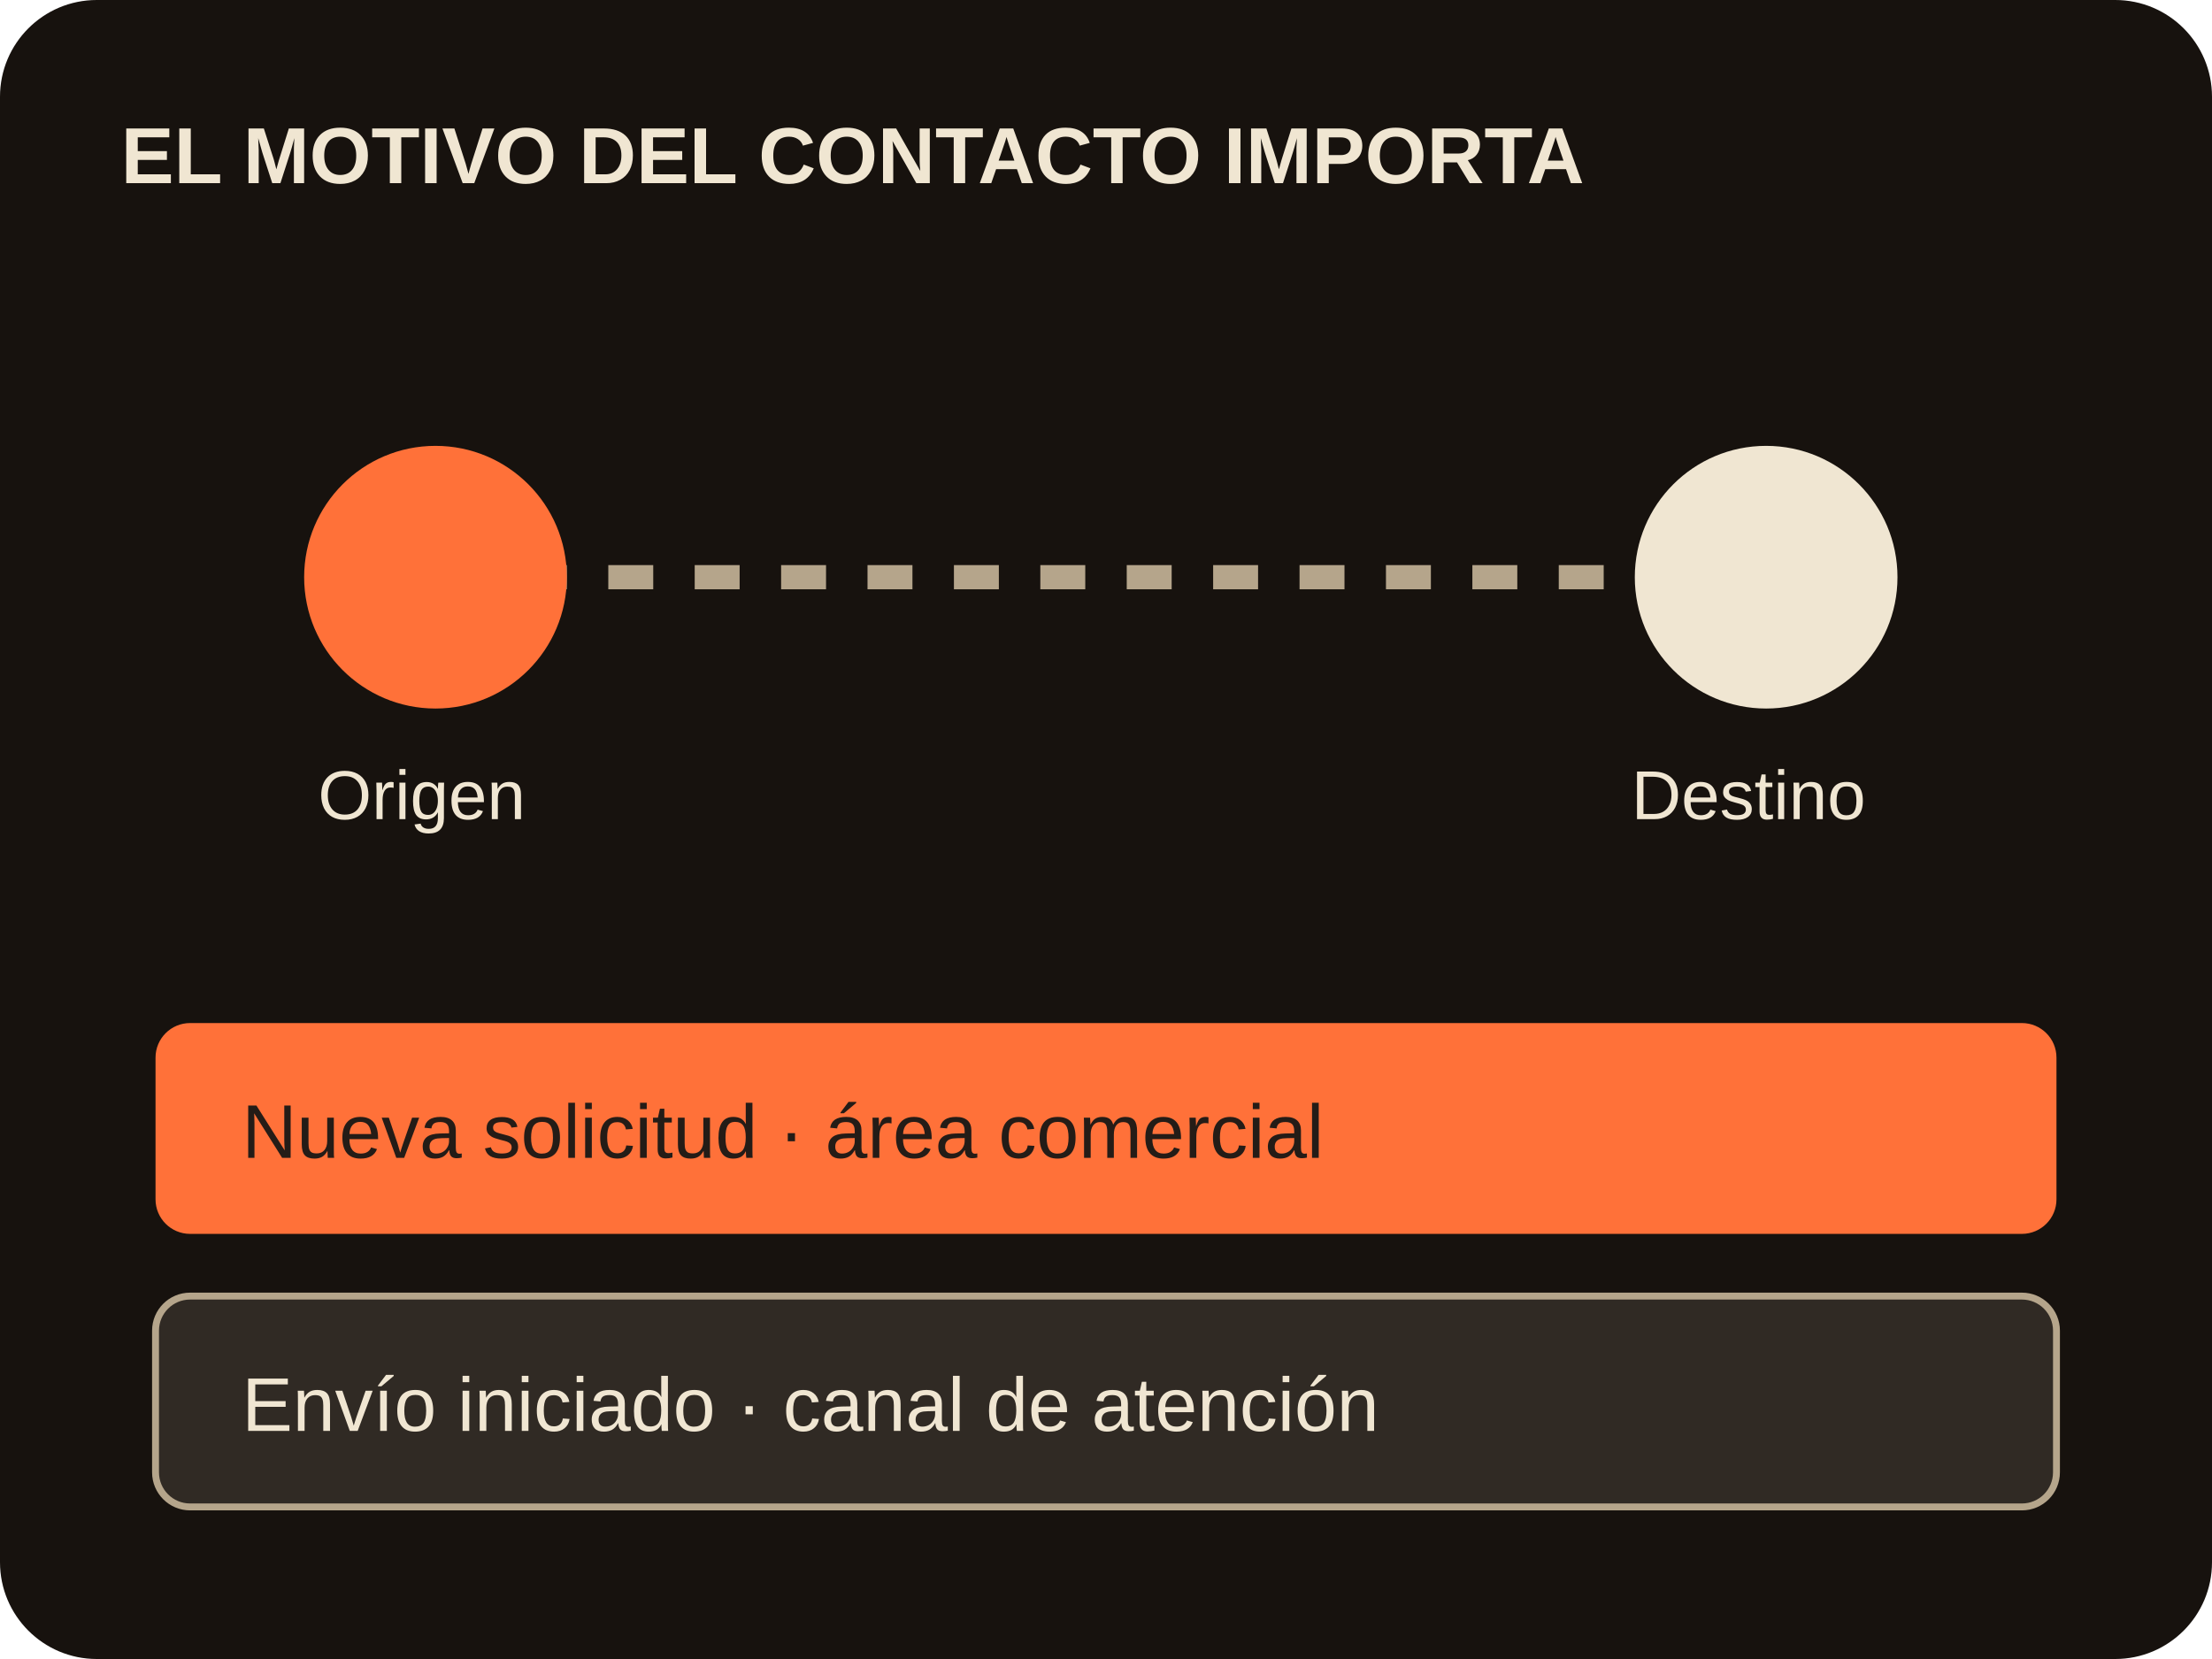
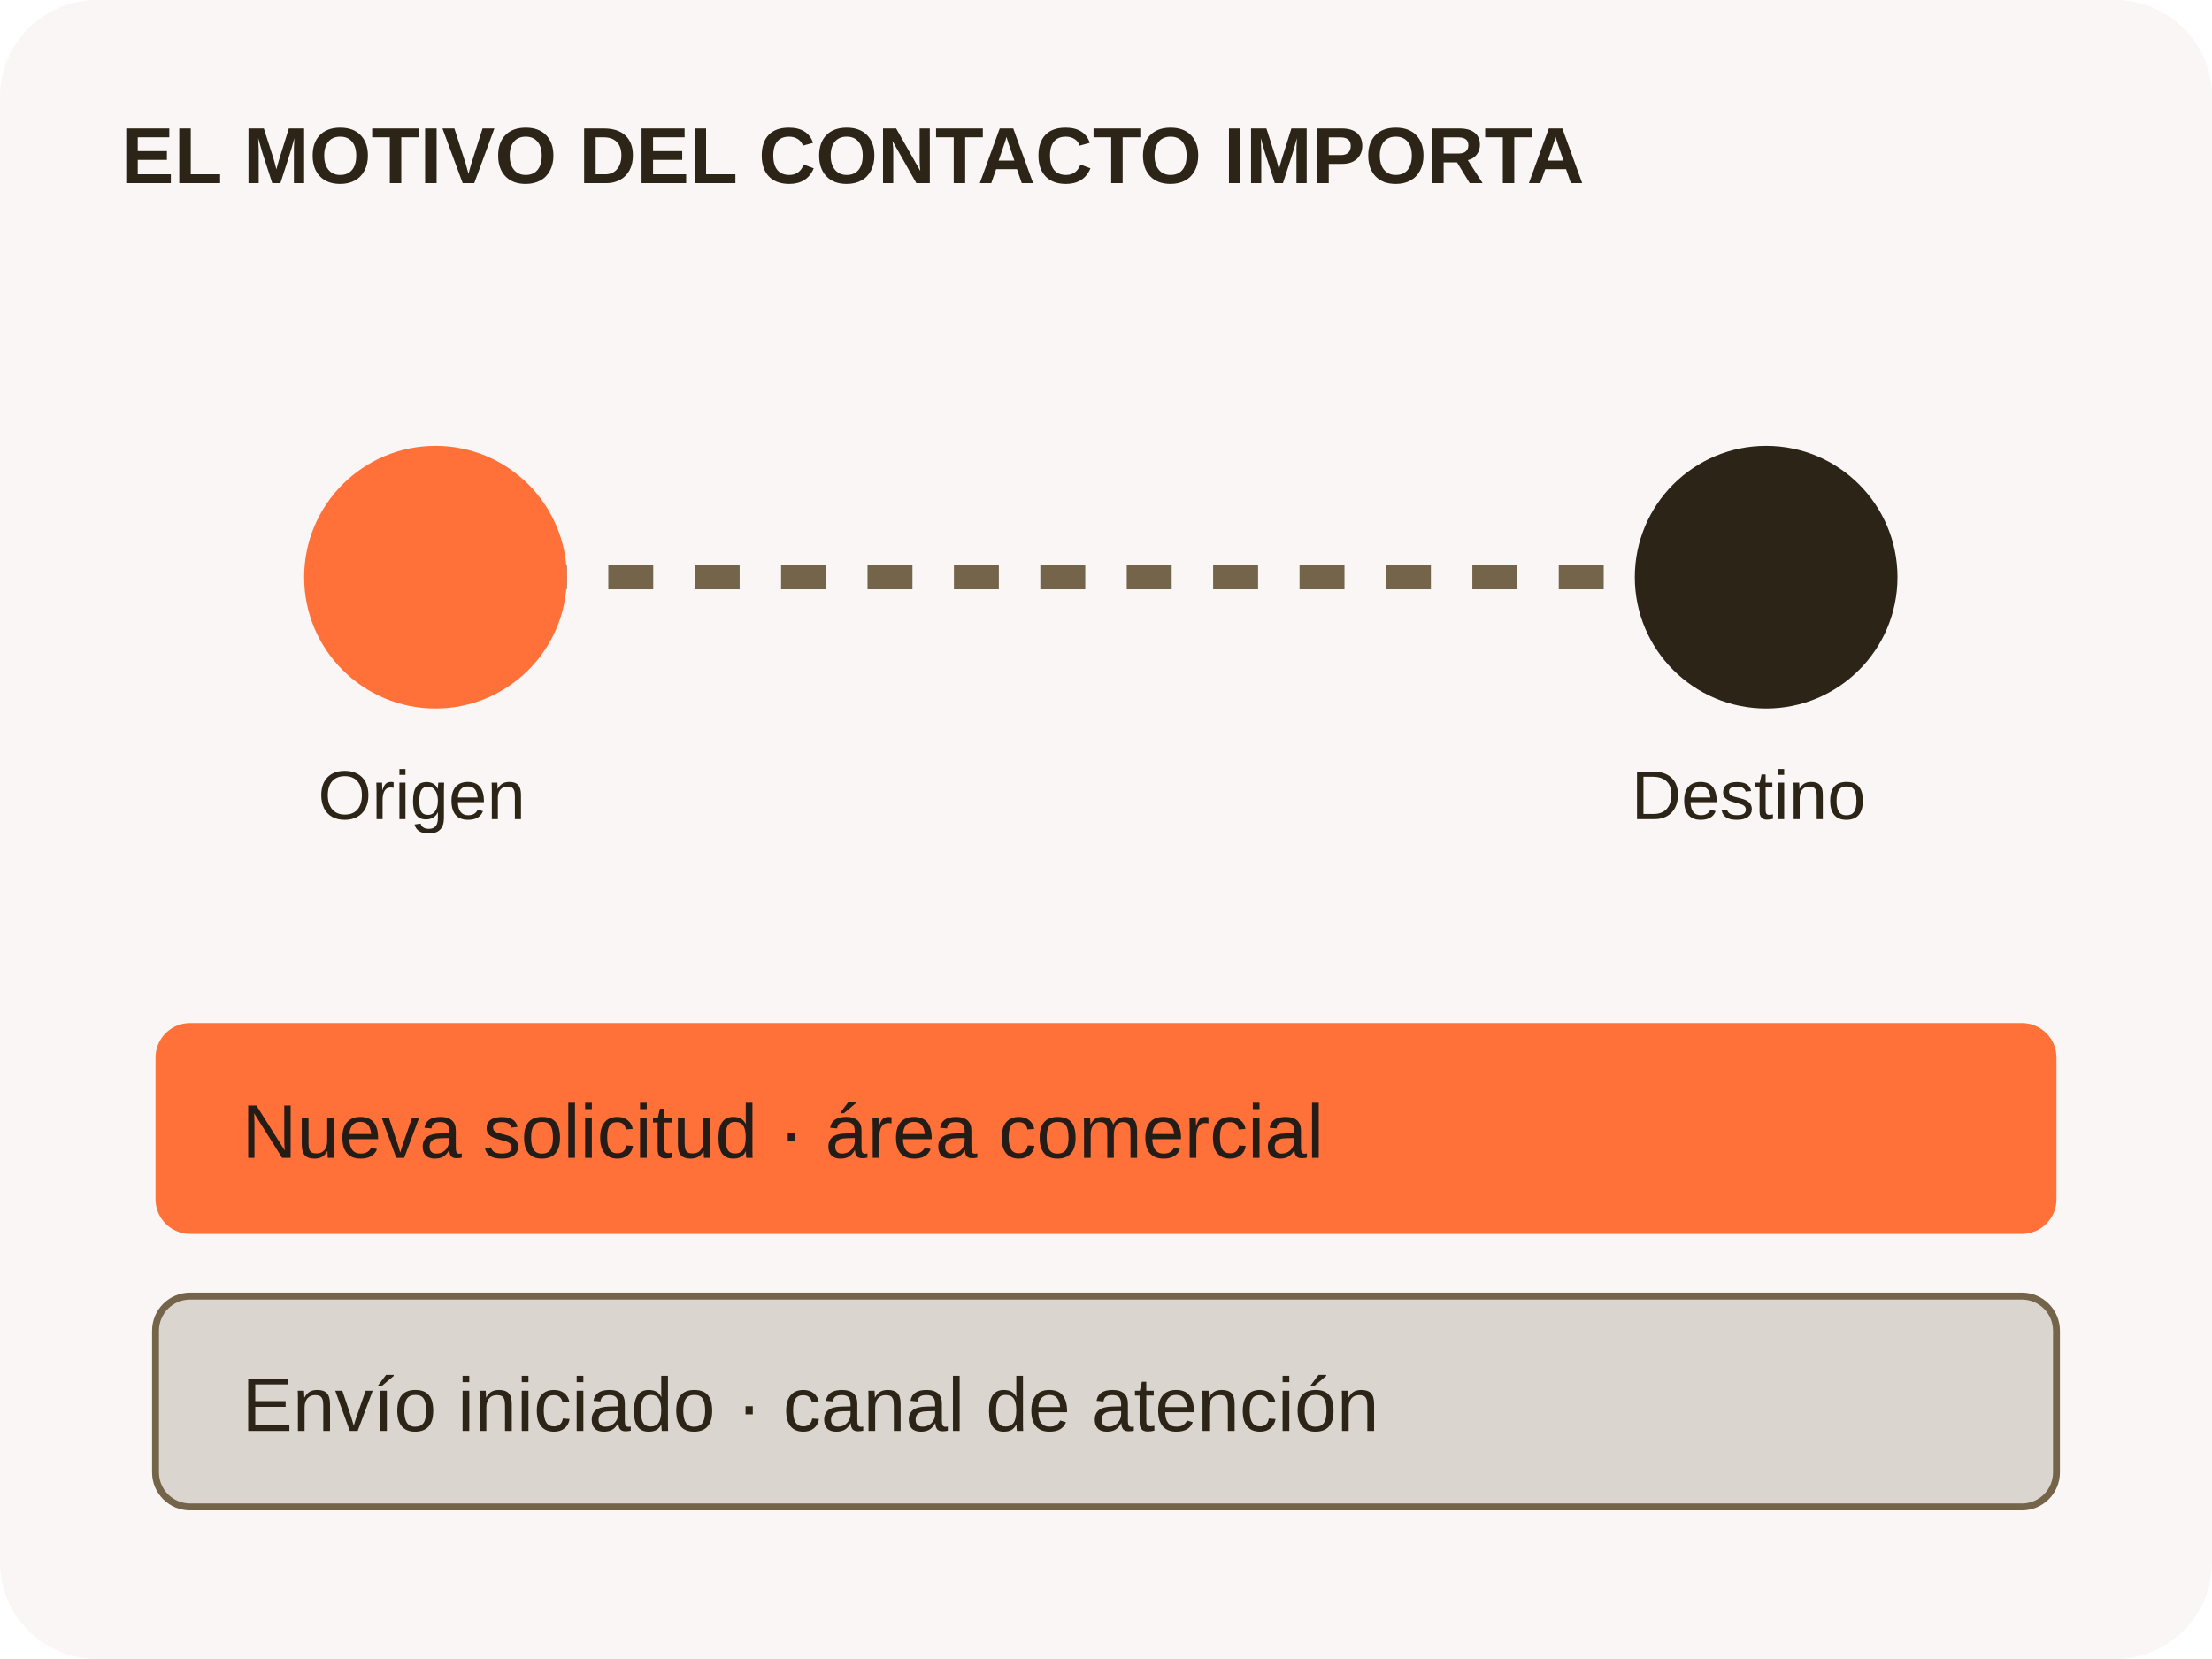
<svg xmlns="http://www.w3.org/2000/svg" viewBox="0 0 640 480" role="img" aria-labelledby="title desc">
  <g font-family="Arial,sans-serif">
-     <rect width="640" height="480" rx="28" fill="#17120E" />
-     <text x="35" y="53" fill="#F0E6D2" font-size="23" font-weight="700">EL MOTIVO DEL CONTACTO IMPORTA</text>
-     <path d="M126 167H511" stroke="#B5A58B" stroke-width="7" stroke-dasharray="13 12" />
+     <rect width="640" height="480" rx="28" fill="#f9f6f5" />
+     <text x="35" y="53" fill="#2c2517" font-size="23" font-weight="700">EL MOTIVO DEL CONTACTO IMPORTA</text>
+     <path d="M126 167H511" stroke="#74644a" stroke-width="7" stroke-dasharray="13 12" />
    <circle cx="126" cy="167" r="38" fill="#FF7139" />
-     <circle cx="511" cy="167" r="38" fill="#F0E6D2" />
-     <g fill="#F0E6D2" font-size="20">
+     <circle cx="511" cy="167" r="38" fill="#2c2517" />
+     <g fill="#2c2517" font-size="20">
      <text x="92" y="237">Origen</text>
      <text x="472" y="237">Destino</text>
    </g>
    <rect x="45" y="296" width="550" height="61" rx="10" fill="#FF7139" />
    <text x="70" y="335" fill="#241C17" font-size="22">Nueva solicitud · área comercial</text>
-     <rect x="45" y="375" width="550" height="61" rx="10" fill="#302A24" stroke="#B5A58B" stroke-width="2" />
-     <text x="70" y="414" fill="#F0E6D2" font-size="22">Envío iniciado · canal de atención</text>
+     <rect x="45" y="375" width="550" height="61" rx="10" fill="#dbd5cf" stroke="#74644a" stroke-width="2" />
+     <text x="70" y="414" fill="#2c2517" font-size="22">Envío iniciado · canal de atención</text>
  </g>
</svg>
